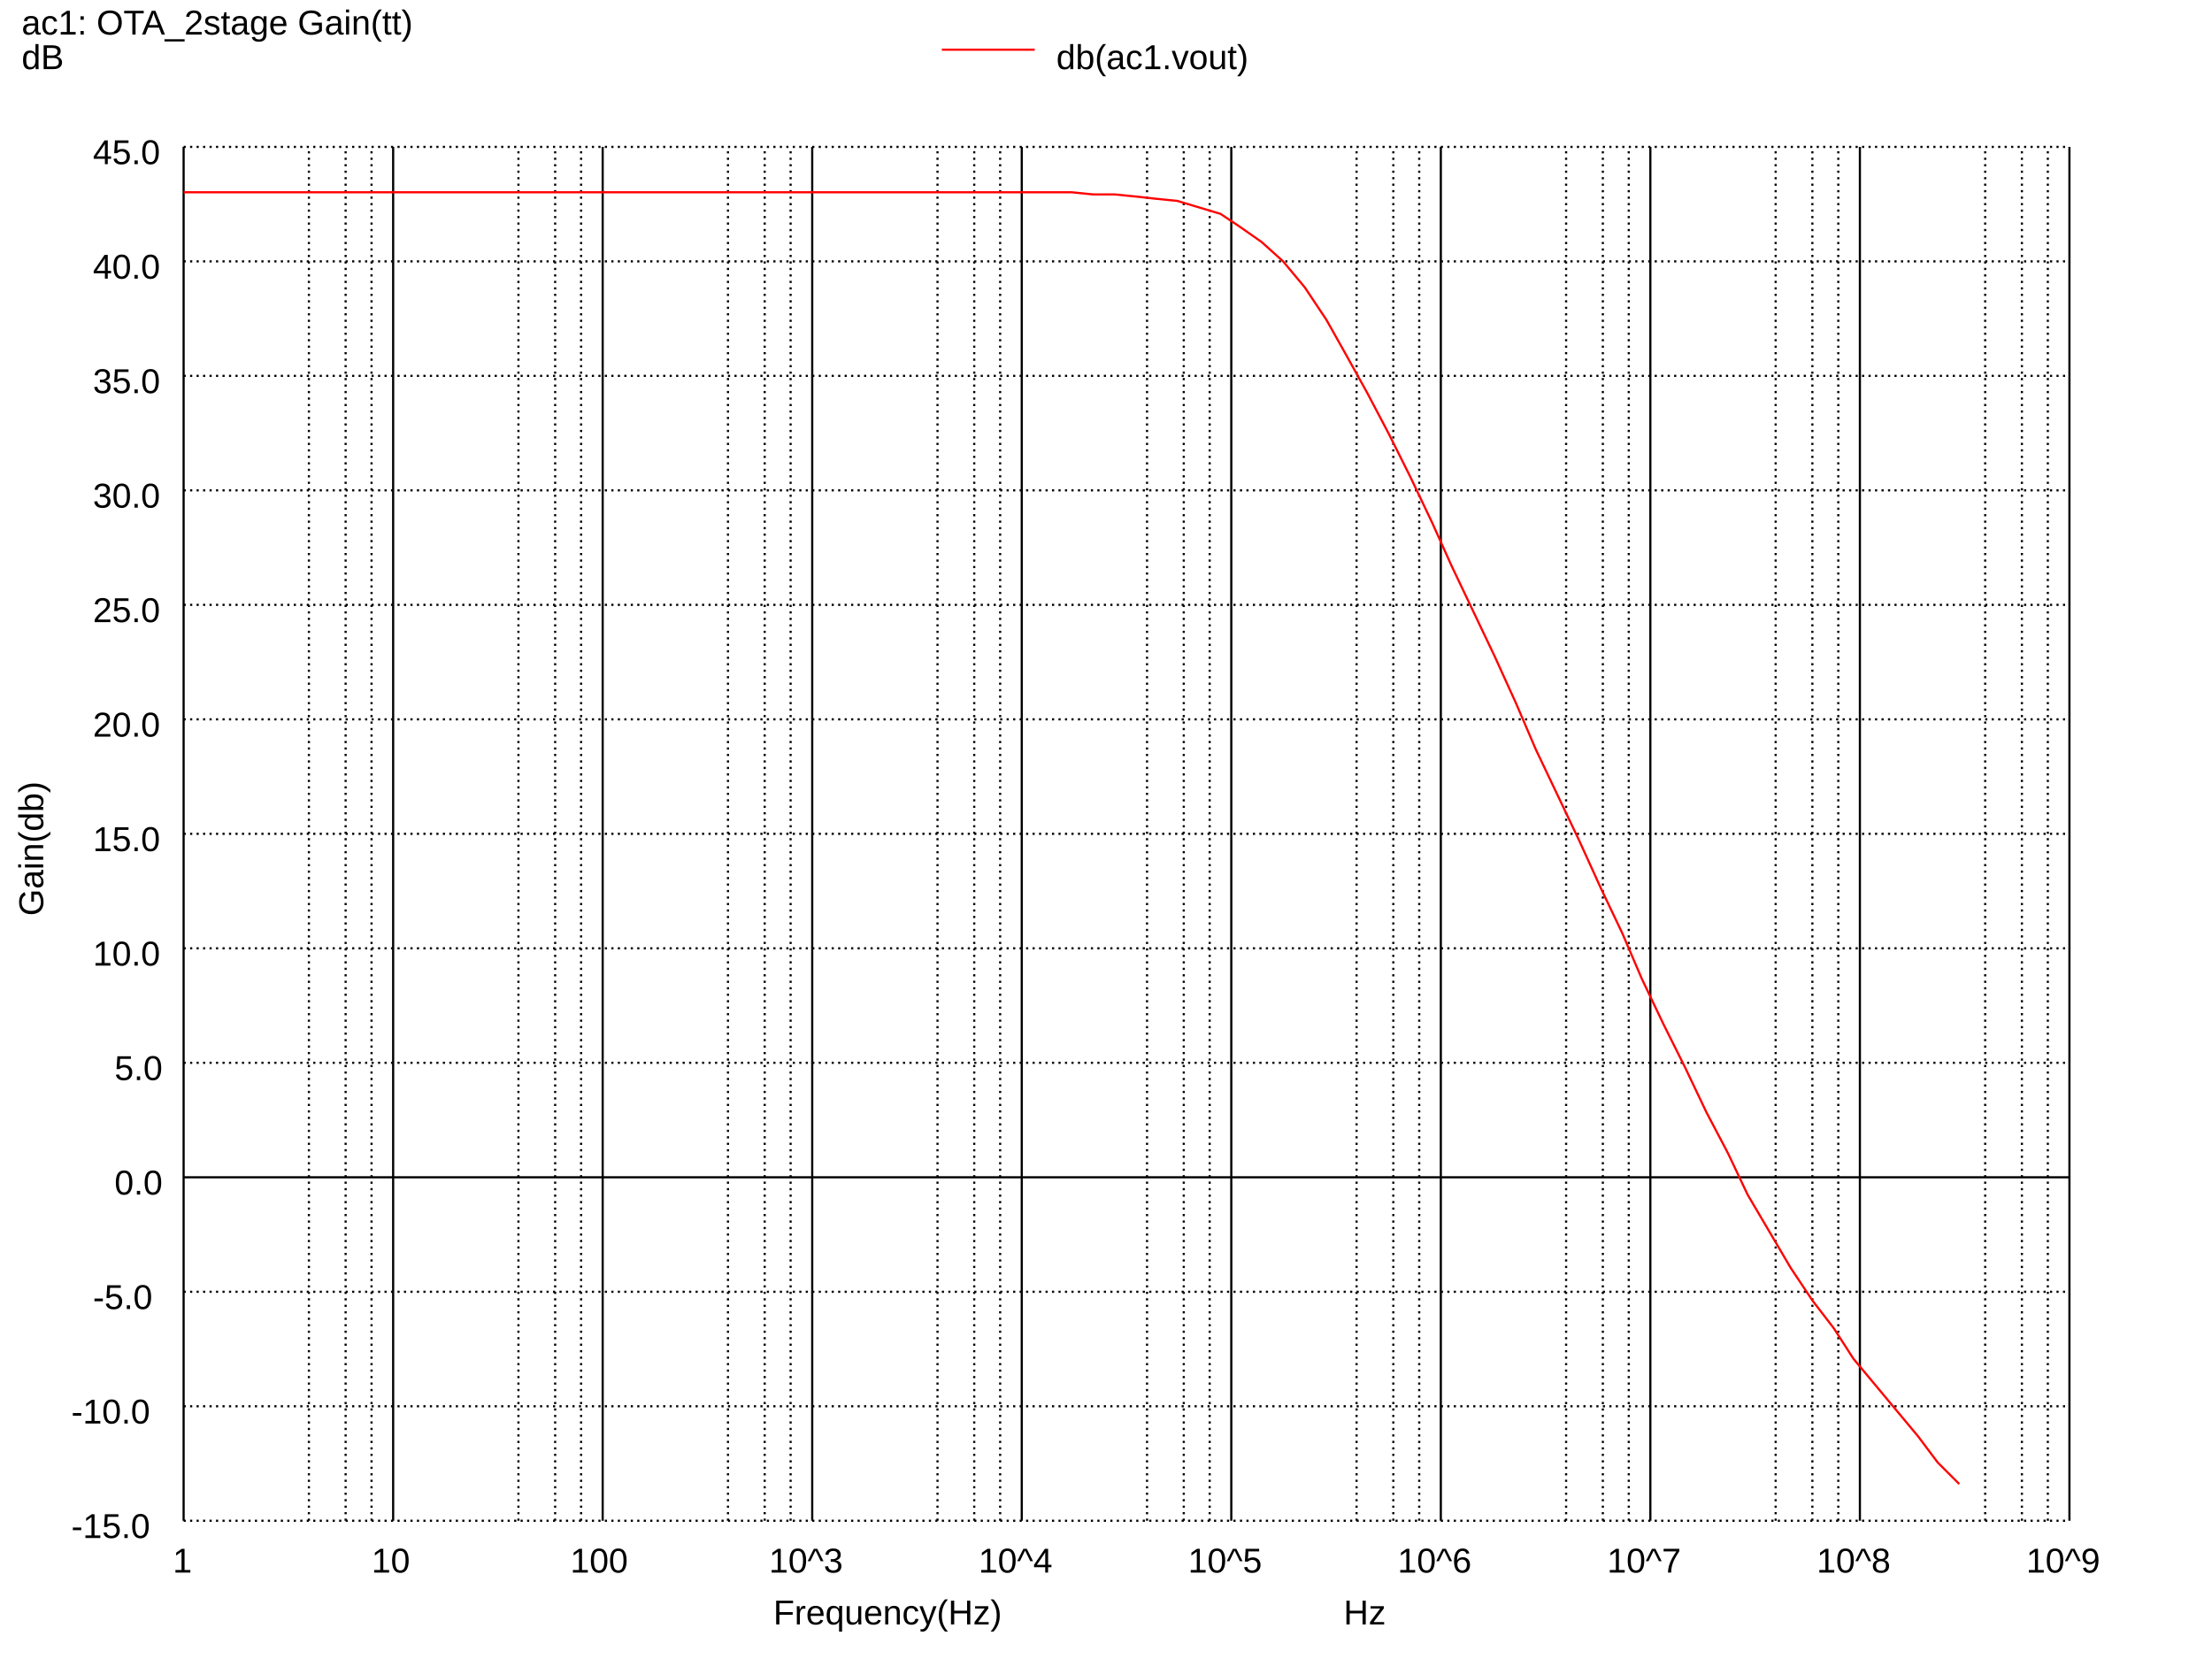
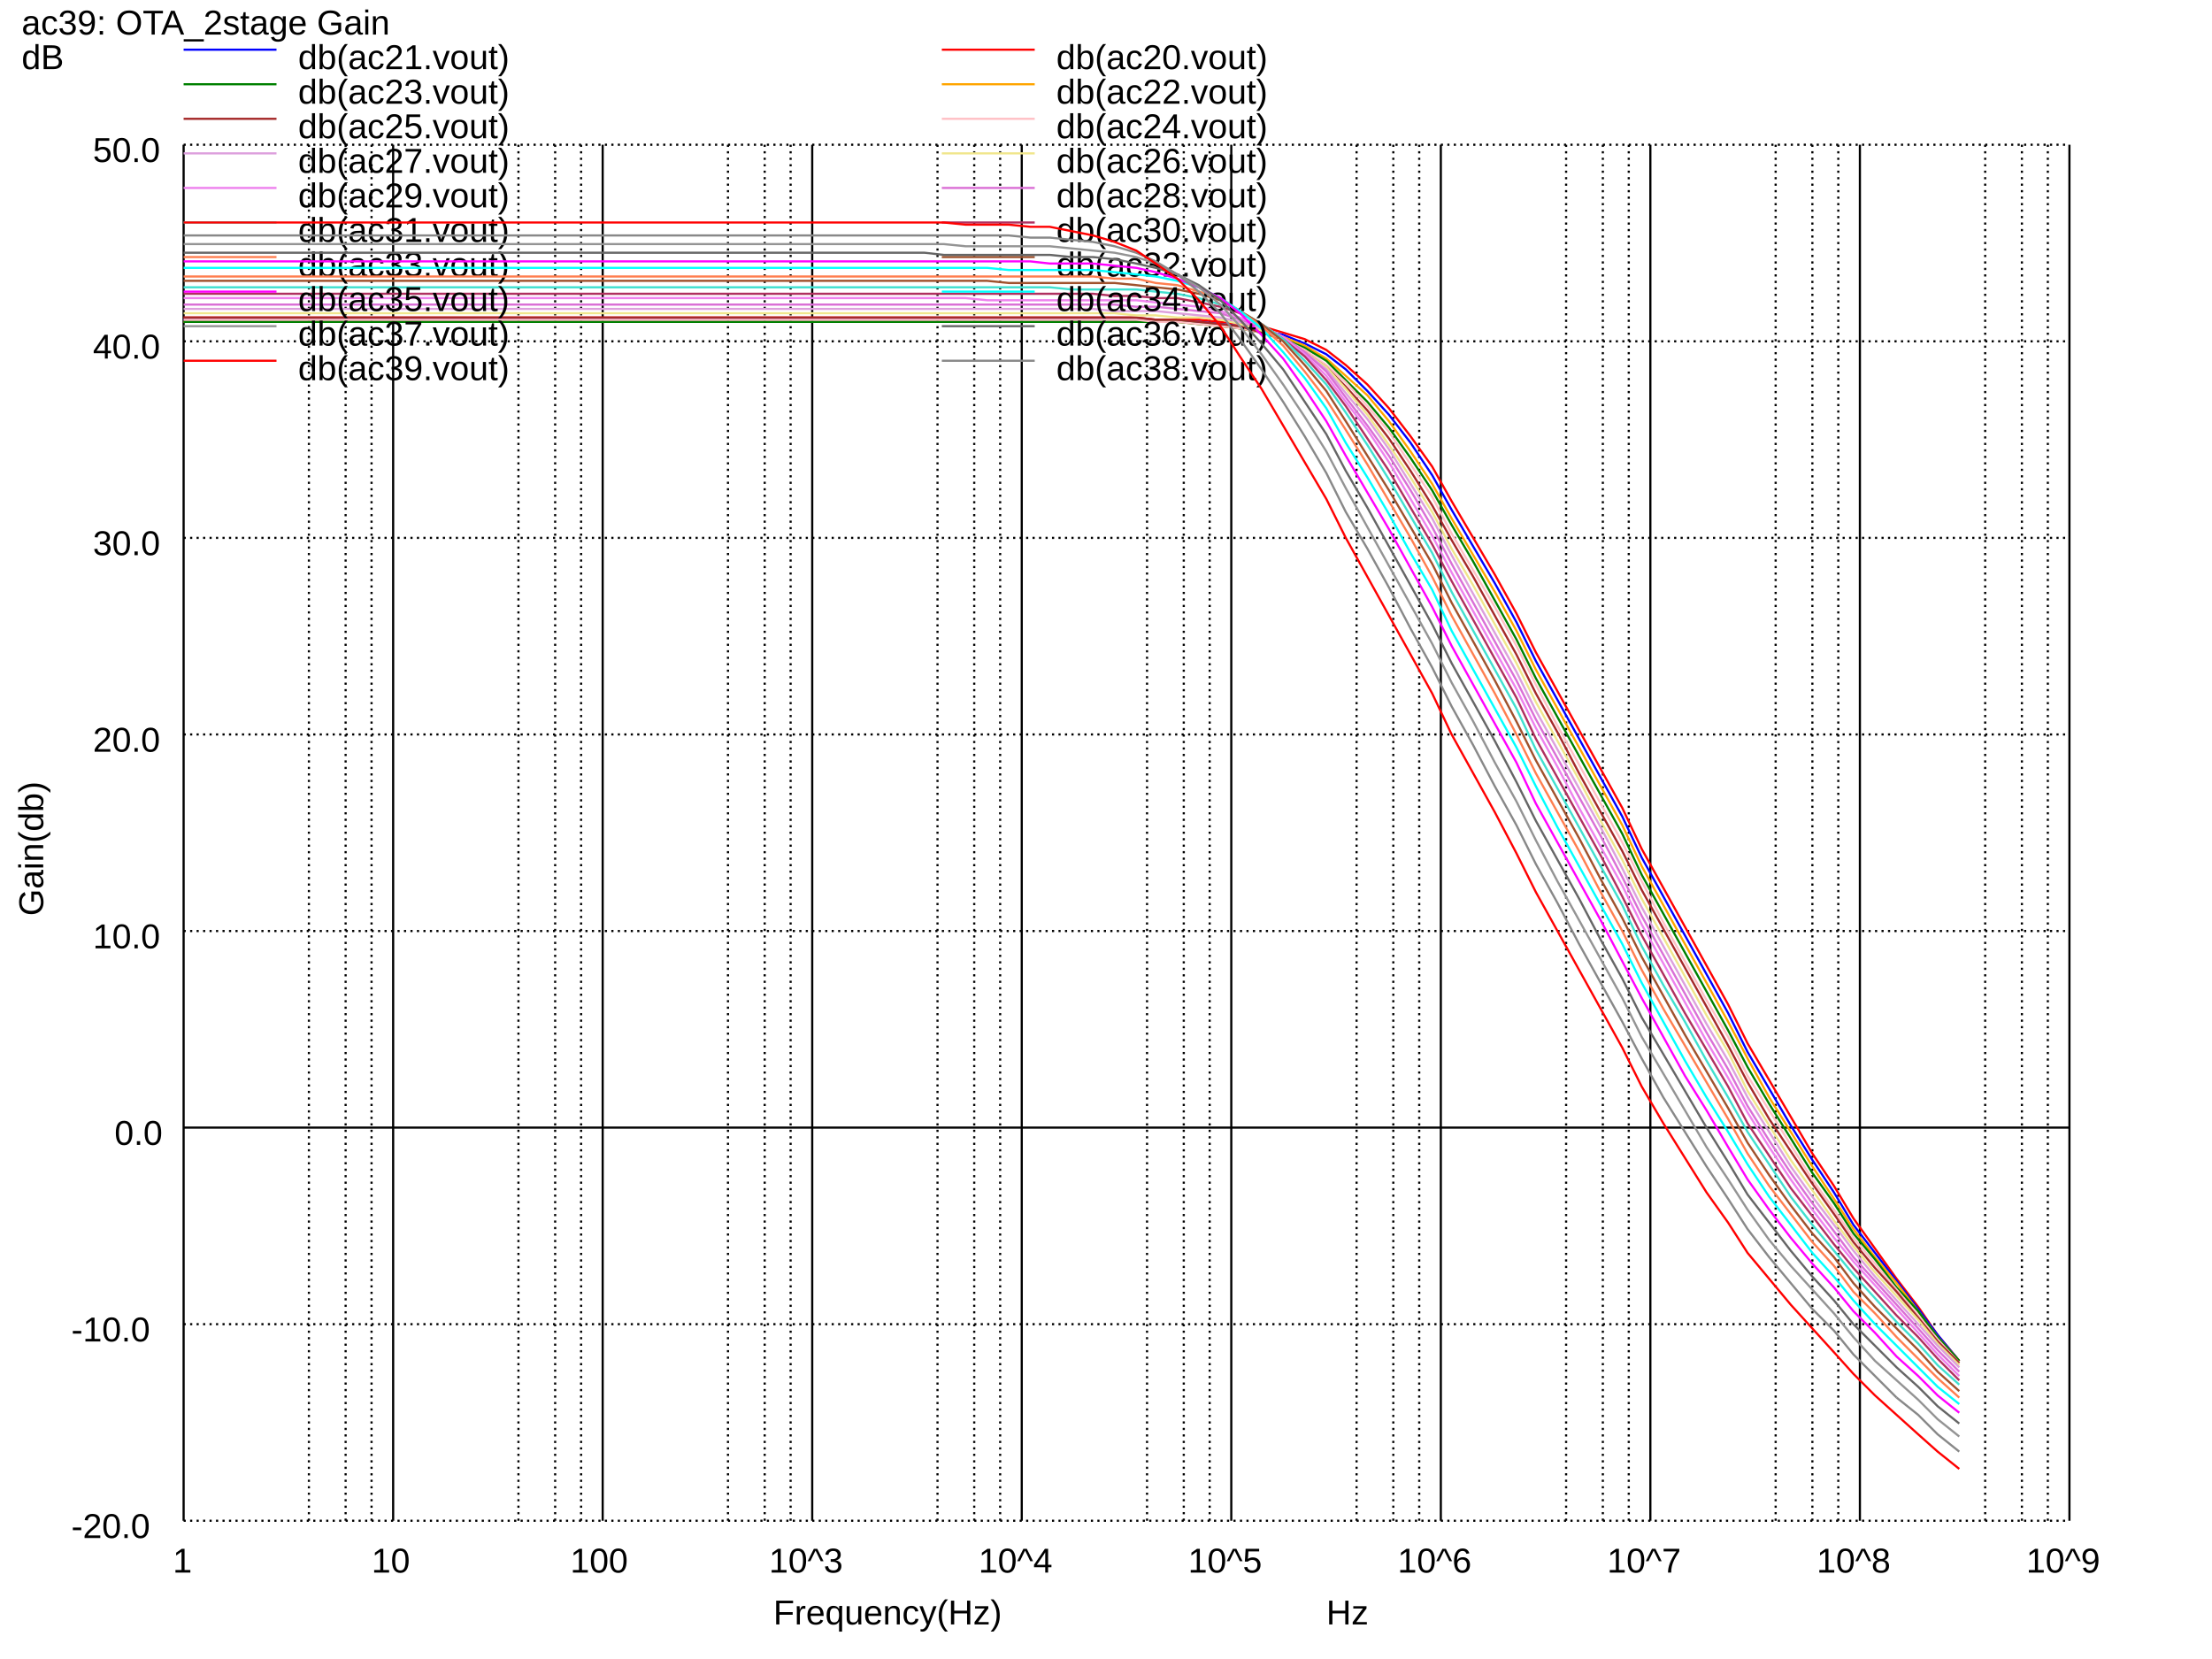
<svg xmlns="http://www.w3.org/2000/svg" version="1.1" width="100%" height="100%" viewBox="0 0 1024 768" style="fill: none; font-family: Arial;  font: Arial; ">
  <rect x="0" y="0" width="1024" height="768" fill="white" stroke="none" />
  <text stroke="none" fill="black" font-size="16" x="358" y="752">
Frequency(Hz)
</text>
  <text transform="rotate(-90, 20, 424)" stroke="none" fill="black" font-size="16" x="20" y="424">
Gain(db)
</text>
  <text stroke="none" fill="black" font-size="16" x="10" y="16">
- ac1: OTA_2stage Gain(tt)
- </text>
-   <path stroke="black" d="M85 704l0 -636" />
+ ac39: OTA_2stage Gain
+ </text>
+   <path stroke="black" d="M85 704l0 -637" />
  <text stroke="none" fill="black" font-size="16" x="80" y="728">
1
</text>
-   <path stroke="black" stroke-dasharray="1,2" d="M143 704l0 -636M160 704l0 -636M172 704l0 -636" />
-   <path stroke="black" d="M182 704l0 -636" />
+   <path stroke="black" stroke-dasharray="1,2" d="M143 704l0 -637M160 704l0 -637M172 704l0 -637" />
+   <path stroke="black" d="M182 704l0 -637" />
  <text stroke="none" fill="black" font-size="16" x="172" y="728">
10
</text>
-   <path stroke="black" stroke-dasharray="1,2" d="M240 704l0 -636M257 704l0 -636M269 704l0 -636" />
-   <path stroke="black" d="M279 704l0 -636" />
+   <path stroke="black" stroke-dasharray="1,2" d="M240 704l0 -637M257 704l0 -637M269 704l0 -637" />
+   <path stroke="black" d="M279 704l0 -637" />
  <text stroke="none" fill="black" font-size="16" x="264" y="728">
100
</text>
-   <path stroke="black" stroke-dasharray="1,2" d="M337 704l0 -636M354 704l0 -636M366 704l0 -636" />
-   <path stroke="black" d="M376 704l0 -636" />
+   <path stroke="black" stroke-dasharray="1,2" d="M337 704l0 -637M354 704l0 -637M366 704l0 -637" />
+   <path stroke="black" d="M376 704l0 -637" />
  <text stroke="none" fill="black" font-size="16" x="356" y="728">
10^3
</text>
-   <path stroke="black" stroke-dasharray="1,2" d="M434 704l0 -636M451 704l0 -636M463 704l0 -636" />
-   <path stroke="black" d="M473 704l0 -636" />
+   <path stroke="black" stroke-dasharray="1,2" d="M434 704l0 -637M451 704l0 -637M463 704l0 -637" />
+   <path stroke="black" d="M473 704l0 -637" />
  <text stroke="none" fill="black" font-size="16" x="453" y="728">
10^4
</text>
-   <path stroke="black" stroke-dasharray="1,2" d="M531 704l0 -636M548 704l0 -636M560 704l0 -636" />
-   <path stroke="black" d="M570 704l0 -636" />
+   <path stroke="black" stroke-dasharray="1,2" d="M531 704l0 -637M548 704l0 -637M560 704l0 -637" />
+   <path stroke="black" d="M570 704l0 -637" />
  <text stroke="none" fill="black" font-size="16" x="550" y="728">
10^5
</text>
-   <path stroke="black" stroke-dasharray="1,2" d="M628 704l0 -636M645 704l0 -636M657 704l0 -636" />
-   <path stroke="black" d="M667 704l0 -636" />
+   <path stroke="black" stroke-dasharray="1,2" d="M628 704l0 -637M645 704l0 -637M657 704l0 -637" />
+   <path stroke="black" d="M667 704l0 -637" />
  <text stroke="none" fill="black" font-size="16" x="647" y="728">
10^6
</text>
-   <path stroke="black" stroke-dasharray="1,2" d="M725 704l0 -636M742 704l0 -636M754 704l0 -636" />
-   <path stroke="black" d="M764 704l0 -636" />
+   <path stroke="black" stroke-dasharray="1,2" d="M725 704l0 -637M742 704l0 -637M754 704l0 -637" />
+   <path stroke="black" d="M764 704l0 -637" />
  <text stroke="none" fill="black" font-size="16" x="744" y="728">
10^7
</text>
-   <path stroke="black" stroke-dasharray="1,2" d="M822 704l0 -636M839 704l0 -636M851 704l0 -636" />
-   <path stroke="black" d="M861 704l0 -636" />
+   <path stroke="black" stroke-dasharray="1,2" d="M822 704l0 -637M839 704l0 -637M851 704l0 -637" />
+   <path stroke="black" d="M861 704l0 -637" />
  <text stroke="none" fill="black" font-size="16" x="841" y="728">
10^8
</text>
-   <path stroke="black" stroke-dasharray="1,2" d="M919 704l0 -636M936 704l0 -636M948 704l0 -636" />
-   <path stroke="black" d="M958 704l0 -636" />
+   <path stroke="black" stroke-dasharray="1,2" d="M919 704l0 -637M936 704l0 -637M948 704l0 -637" />
+   <path stroke="black" d="M958 704l0 -637" />
  <text stroke="none" fill="black" font-size="16" x="938" y="728">
10^9
</text>
-   <text stroke="none" fill="black" font-size="16" x="622" y="752">
+   <text stroke="none" fill="black" font-size="16" x="614" y="752">
Hz
</text>
  <path stroke="black" stroke-dasharray="1,2" d="M85 704l873 0" />
  <text stroke="none" fill="black" font-size="16" x="33" y="712">
- -15.0
- </text>
-   <path stroke="black" stroke-dasharray="1,2" d="M85 651l873 0" />
-   <text stroke="none" fill="black" font-size="16" x="33" y="659">
+ -20.0
+ </text>
+   <path stroke="black" stroke-dasharray="1,2" d="M85 613l873 0" />
+   <text stroke="none" fill="black" font-size="16" x="33" y="621">
-10.0
</text>
-   <path stroke="black" stroke-dasharray="1,2" d="M85 598l873 0" />
-   <text stroke="none" fill="black" font-size="16" x="43" y="606">
- -5.0
- </text>
-   <path stroke="black" d="M85 545l873 0" />
-   <text stroke="none" fill="black" font-size="16" x="53" y="553">
+   <path stroke="black" d="M85 522l873 0" />
+   <text stroke="none" fill="black" font-size="16" x="53" y="530">
0.0
</text>
-   <path stroke="black" stroke-dasharray="1,2" d="M85 492l873 0" />
-   <text stroke="none" fill="black" font-size="16" x="53" y="500">
- 5.0
- </text>
-   <path stroke="black" stroke-dasharray="1,2" d="M85 439l873 0" />
-   <text stroke="none" fill="black" font-size="16" x="43" y="447">
+   <path stroke="black" stroke-dasharray="1,2" d="M85 431l873 0" />
+   <text stroke="none" fill="black" font-size="16" x="43" y="439">
10.0
</text>
-   <path stroke="black" stroke-dasharray="1,2" d="M85 386l873 0" />
-   <text stroke="none" fill="black" font-size="16" x="43" y="394">
- 15.0
- </text>
-   <path stroke="black" stroke-dasharray="1,2" d="M85 333l873 0" />
-   <text stroke="none" fill="black" font-size="16" x="43" y="341">
+   <path stroke="black" stroke-dasharray="1,2" d="M85 340l873 0" />
+   <text stroke="none" fill="black" font-size="16" x="43" y="348">
20.0
</text>
-   <path stroke="black" stroke-dasharray="1,2" d="M85 280l873 0" />
-   <text stroke="none" fill="black" font-size="16" x="43" y="288">
- 25.0
- </text>
-   <path stroke="black" stroke-dasharray="1,2" d="M85 227l873 0" />
-   <text stroke="none" fill="black" font-size="16" x="43" y="235">
+   <path stroke="black" stroke-dasharray="1,2" d="M85 249l873 0" />
+   <text stroke="none" fill="black" font-size="16" x="43" y="257">
30.0
</text>
-   <path stroke="black" stroke-dasharray="1,2" d="M85 174l873 0" />
-   <text stroke="none" fill="black" font-size="16" x="43" y="182">
- 35.0
- </text>
-   <path stroke="black" stroke-dasharray="1,2" d="M85 121l873 0" />
-   <text stroke="none" fill="black" font-size="16" x="43" y="129">
+   <path stroke="black" stroke-dasharray="1,2" d="M85 158l873 0" />
+   <text stroke="none" fill="black" font-size="16" x="43" y="166">
40.0
</text>
-   <path stroke="black" stroke-dasharray="1,2" d="M85 68l873 0" />
-   <text stroke="none" fill="black" font-size="16" x="43" y="76">
- 45.0
+   <path stroke="black" stroke-dasharray="1,2" d="M85 67l873 0" />
+   <text stroke="none" fill="black" font-size="16" x="43" y="75">
+ 50.0
</text>
  <text stroke="none" fill="black" font-size="16" x="10" y="32">
dB
</text>
  <path stroke="red" d="M436 23l43 0" />
  <text stroke="none" fill="black" font-size="16" x="489" y="32">
- db(ac1.vout)
- </text>
-   <path stroke="red" d="M85 89l411 0 10 1 10 0 10 1 9 1 10 1 20 6 9 6 10 7 10 9 10 12 10 15 9 16 10 18 10 19 10 20 10 21 9 20 20 42 10 22 9 21 20 42 10 22 10 21 9 21 10 21 10 20 10 21 10 19 9 19 20 34 10 15 10 13 9 14 30 36 9 12 10 10" />
+ db(ac20.vout)
+ </text>
+   <path stroke="red" d="M85 147l441 0 9 1 20 0 10 1 9 1 10 1 20 6 10 5 9 7 10 9 10 11 10 13 10 14 9 16 20 34 10 18 9 18 40 72 9 19 40 72 9 18 30 51 10 15 9 15 20 28 10 13 9 13 10 12" />
+   <path stroke="blue" d="M85 23l43 0" />
+   <text stroke="none" fill="black" font-size="16" x="138" y="32">
+ db(ac21.vout)
+ </text>
+   <path stroke="blue" d="M85 148l441 0 9 1 20 0 10 1 9 1 20 4 10 4 10 5 9 7 10 10 10 11 10 13 10 15 9 16 20 34 10 18 9 18 40 72 9 19 40 72 9 18 20 34 10 16 10 15 9 15 30 39 9 12 10 12" />
+   <path stroke="#FFA500" d="M436 39l43 0" />
+   <text stroke="none" fill="black" font-size="16" x="489" y="48">
+ db(ac22.vout)
+ </text>
+   <path stroke="#FFA500" d="M85 149l460 0 20 2 9 1 20 4 10 4 10 6 9 8 10 9 10 12 10 14 10 15 9 16 20 34 10 18 9 18 40 72 9 19 40 72 9 17 10 18 20 32 10 15 9 14 10 13 10 12 10 13 9 12 10 11" />
+   <path stroke="green" d="M85 39l43 0" />
+   <text stroke="none" fill="black" font-size="16" x="138" y="48">
+ db(ac23.vout)
+ </text>
+   <path stroke="green" d="M85 149l460 0 20 2 9 1 10 2 10 3 10 4 10 6 19 19 10 12 10 14 10 15 9 16 10 17 20 36 9 18 40 72 9 19 40 72 9 17 10 17 20 32 10 14 9 14 10 12 10 13 10 11 9 12 10 11" />
+   <path stroke="#FFC0C5" d="M436 55l43 0" />
+   <text stroke="none" fill="black" font-size="16" x="489" y="64">
+ db(ac24.vout)
+ </text>
+   <path stroke="#FFC0C5" d="M85 148l441 0 9 1 10 0 20 2 9 1 10 2 10 3 10 5 10 7 9 8 10 11 10 12 20 30 9 17 20 34 10 18 9 18 10 19 30 54 9 18 10 19 20 36 10 17 9 18 30 48 10 14 9 13 30 36 9 11 10 11" />
+   <path stroke="#A52A2A" d="M85 55l43 0" />
+   <text stroke="none" fill="black" font-size="16" x="138" y="64">
+ db(ac25.vout)
+ </text>
+   <path stroke="#A52A2A" d="M85 147l441 0 9 1 10 0 20 2 9 1 20 6 10 6 10 7 9 9 10 11 10 13 10 15 10 16 9 16 10 17 20 36 9 18 10 18 10 19 20 36 9 18 40 72 9 17 10 17 20 30 10 14 9 13 10 12 10 11 10 12 9 11 10 10" />
+   <path stroke="#F0E68C" d="M436 71l43 0" />
+   <text stroke="none" fill="black" font-size="16" x="489" y="80">
+ db(ac26.vout)
+ </text>
+   <path stroke="#F0E68C" d="M85 145l431 0 10 1 9 0 10 1 10 0 10 1 9 2 10 3 10 4 10 6 10 7 9 10 10 12 10 14 10 15 10 16 9 17 10 17 20 36 9 18 20 36 10 19 10 18 9 18 30 54 10 17 9 18 20 32 20 28 9 12 10 12 20 22 9 11 10 10" />
+   <path stroke="#DDA0DD" d="M85 71l43 0" />
+   <text stroke="none" fill="black" font-size="16" x="138" y="80">
+ db(ac27.vout)
+ </text>
+   <path stroke="#DDA0DD" d="M85 143l421 0 10 1 19 0 30 3 9 2 10 3 10 5 10 6 10 8 9 11 10 12 10 14 20 32 9 17 30 54 9 18 30 54 10 19 9 18 30 54 10 17 9 17 20 32 10 14 10 13 9 12 10 12 20 22 9 10 10 10" />
+   <path stroke="#DA70D6" d="M436 87l43 0" />
+   <text stroke="none" fill="black" font-size="16" x="489" y="96">
+ db(ac28.vout)
+ </text>
+   <path stroke="#DA70D6" d="M85 141l431 0 10 1 9 0 30 3 9 3 10 3 10 5 10 7 10 9 9 12 10 13 10 14 10 16 10 17 9 17 30 54 9 18 30 54 10 19 9 18 30 54 10 17 9 17 10 16 10 15 10 14 10 13 9 12 30 33 9 10 10 10" />
+   <path stroke="#EE82EE" d="M85 87l43 0" />
+   <text stroke="none" fill="black" font-size="16" x="138" y="96">
+ db(ac29.vout)
+ </text>
+   <path stroke="#EE82EE" d="M85 138l362 0 10 1 69 0 9 1 20 2 10 2 9 3 10 4 10 5 10 8 10 10 9 12 10 13 10 15 20 34 9 17 30 54 9 18 10 18 10 19 20 36 9 18 30 54 10 17 9 16 10 16 10 15 10 14 10 13 9 11 30 33 9 10 10 10" />
+   <path stroke="#B03060" d="M436 103l43 0" />
+   <text stroke="none" fill="black" font-size="16" x="489" y="112">
+ db(ac30.vout)
+ </text>
+   <path stroke="#B03060" d="M85 136l421 0 10 1 10 0 9 1 10 0 20 4 9 3 10 5 10 7 10 8 10 11 9 12 20 30 20 34 9 17 30 54 9 19 30 54 10 19 9 18 20 36 20 34 9 17 20 30 20 26 9 11 20 22 10 10 9 10 10 10" />
+   <path stroke="#40E0D0" d="M85 103l43 0" />
+   <text stroke="none" fill="black" font-size="16" x="138" y="112">
+ db(ac31.vout)
+ </text>
+   <path stroke="#40E0D0" d="M85 133l401 0 10 1 30 0 9 1 10 1 10 2 10 3 9 3 10 6 10 7 10 10 10 11 9 13 10 15 10 16 20 34 9 18 30 54 9 19 40 72 9 19 10 18 10 17 10 18 10 17 9 16 20 30 10 13 10 12 9 11 20 22 10 10 9 10 10 9" />
+   <path stroke="#A0522D" d="M436 119l43 0" />
+   <text stroke="none" fill="black" font-size="16" x="489" y="128">
+ db(ac32.vout)
+ </text>
+   <path stroke="#A0522D" d="M85 130l372 0 10 1 49 0 10 1 9 1 10 1 10 2 10 3 9 5 10 6 10 8 10 11 10 12 9 14 20 32 20 34 9 18 20 36 10 19 9 18 20 36 10 19 10 18 9 18 20 36 20 34 9 16 10 15 10 14 10 13 10 11 9 12 10 11 20 20 9 10 10 9" />
+   <path stroke="#FF7F50" d="M85 119l43 0" />
+   <text stroke="none" fill="black" font-size="16" x="138" y="128">
+ db(ac33.vout)
+ </text>
+   <path stroke="#FF7F50" d="M85 128l421 0 10 1 10 0 9 2 10 1 20 6 9 6 10 7 10 9 10 12 10 13 9 14 10 16 20 34 10 18 9 18 20 36 10 19 9 18 20 36 10 19 10 18 9 18 10 18 30 51 9 16 10 15 20 26 10 11 9 12 10 10 10 11 19 19 10 9" />
+   <path stroke="cyan" d="M436 135l43 0" />
+   <text stroke="none" fill="black" font-size="16" x="489" y="144">
+ db(ac34.vout)
+ </text>
+   <path stroke="cyan" d="M85 124l372 0 10 1 39 0 20 2 9 1 10 2 10 3 10 5 9 6 10 8 10 11 10 12 10 14 9 16 10 16 10 17 10 18 10 17 9 19 30 54 9 18 10 19 30 54 9 18 20 36 10 17 10 16 9 15 10 15 20 26 10 11 9 11 10 11 29 29 10 8" />
+   <path stroke="magenta" d="M85 135l43 0" />
+   <text stroke="none" fill="black" font-size="16" x="138" y="144">
+ db(ac35.vout)
+ </text>
+   <path stroke="magenta" d="M85 121l392 0 9 1 20 0 20 2 9 2 10 3 10 4 10 5 9 7 10 10 10 11 10 14 10 15 9 16 20 34 20 36 9 18 30 54 9 19 30 54 10 19 9 17 20 36 10 16 10 17 9 15 10 14 10 13 10 12 10 11 9 11 10 10 10 11 10 9 9 9 10 8" />
+   <path stroke="#666" d="M436 151l43 0" />
+   <text stroke="none" fill="black" font-size="16" x="489" y="160">
+ db(ac36.vout)
+ </text>
+   <path stroke="#666" d="M85 117l343 0 9 1 49 0 10 1 10 0 10 1 10 2 9 2 10 3 10 5 10 7 9 9 10 11 10 12 20 30 9 17 10 17 30 54 9 18 20 36 10 19 9 18 20 36 10 19 10 18 9 18 30 51 10 16 9 15 20 26 10 12 10 11 9 11 20 20 10 9 9 9 10 8" />
+   <path stroke="#949494" d="M85 151l43 0" />
+   <text stroke="none" fill="black" font-size="16" x="138" y="160">
+ db(ac37.vout)
+ </text>
+   <path stroke="#949494" d="M85 113l352 0 10 1 39 0 30 3 10 2 9 3 10 5 10 6 10 8 9 10 10 13 10 14 10 15 10 16 9 17 40 72 9 18 10 18 10 19 10 18 9 18 10 19 30 54 9 18 30 51 10 15 9 14 10 14 10 12 20 22 9 11 10 11 20 18 9 9 10 8" />
+   <path stroke="#888" d="M436 167l43 0" />
+   <text stroke="none" fill="black" font-size="16" x="489" y="176">
+ db(ac38.vout)
+ </text>
+   <path stroke="#888" d="M85 109l382 0 10 1 9 0 20 2 10 2 10 3 9 4 10 6 10 8 10 10 9 12 10 14 10 15 10 16 10 17 9 18 10 17 10 18 10 19 10 18 9 18 10 18 10 19 10 18 9 18 10 18 10 19 20 36 9 17 10 18 20 32 10 15 9 14 10 13 20 24 10 10 9 11 20 20" />
+   <path stroke="#888" d="M878 647l10 8 9 9 10 8" />
+   <path stroke="red" d="M85 167l43 0" />
+   <text stroke="none" fill="black" font-size="16" x="138" y="176">
+ db(ac39.vout)
+ </text>
+   <path stroke="red" d="M85 103l352 0 10 1 20 0 10 1 9 0 20 4 10 3 10 4 9 6 10 7 10 10 10 12 9 14 10 15 30 51 9 18 40 72 9 19 20 36 10 19 9 18 40 72 9 18 10 17 20 32 10 14 9 14 20 24 20 22 9 10 10 10 20 18 9 8 10 8" />
</svg>
